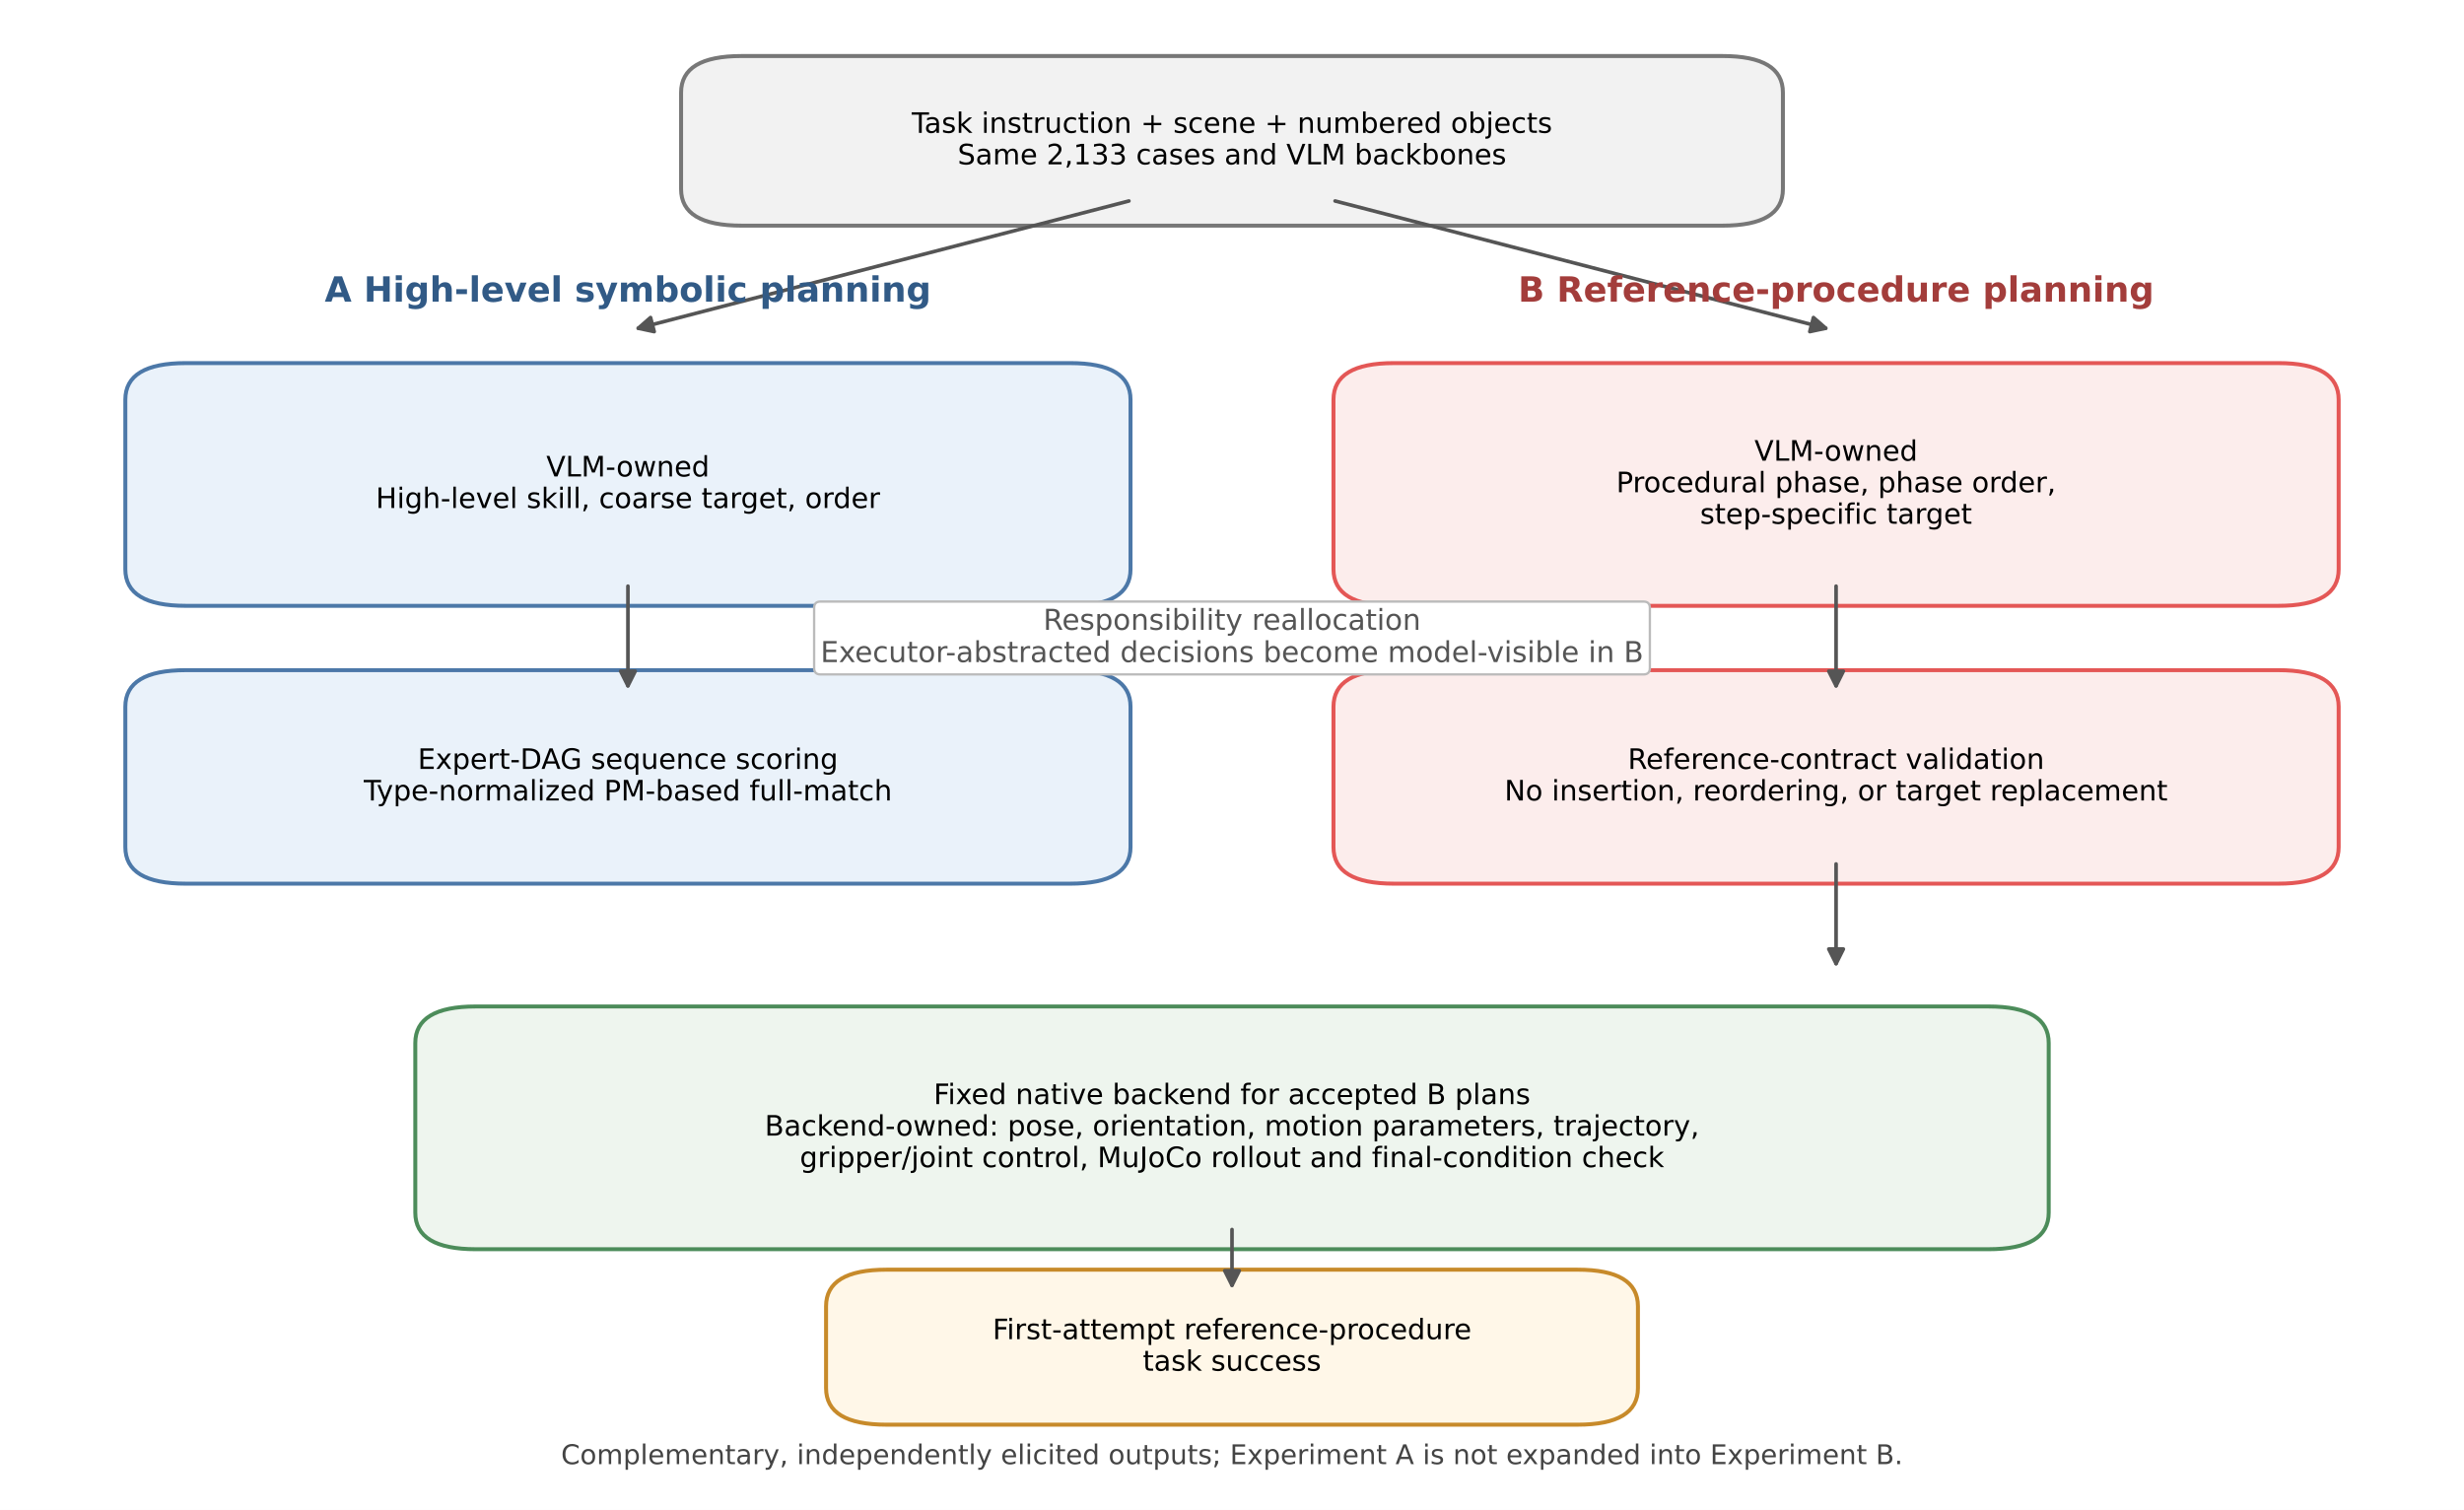
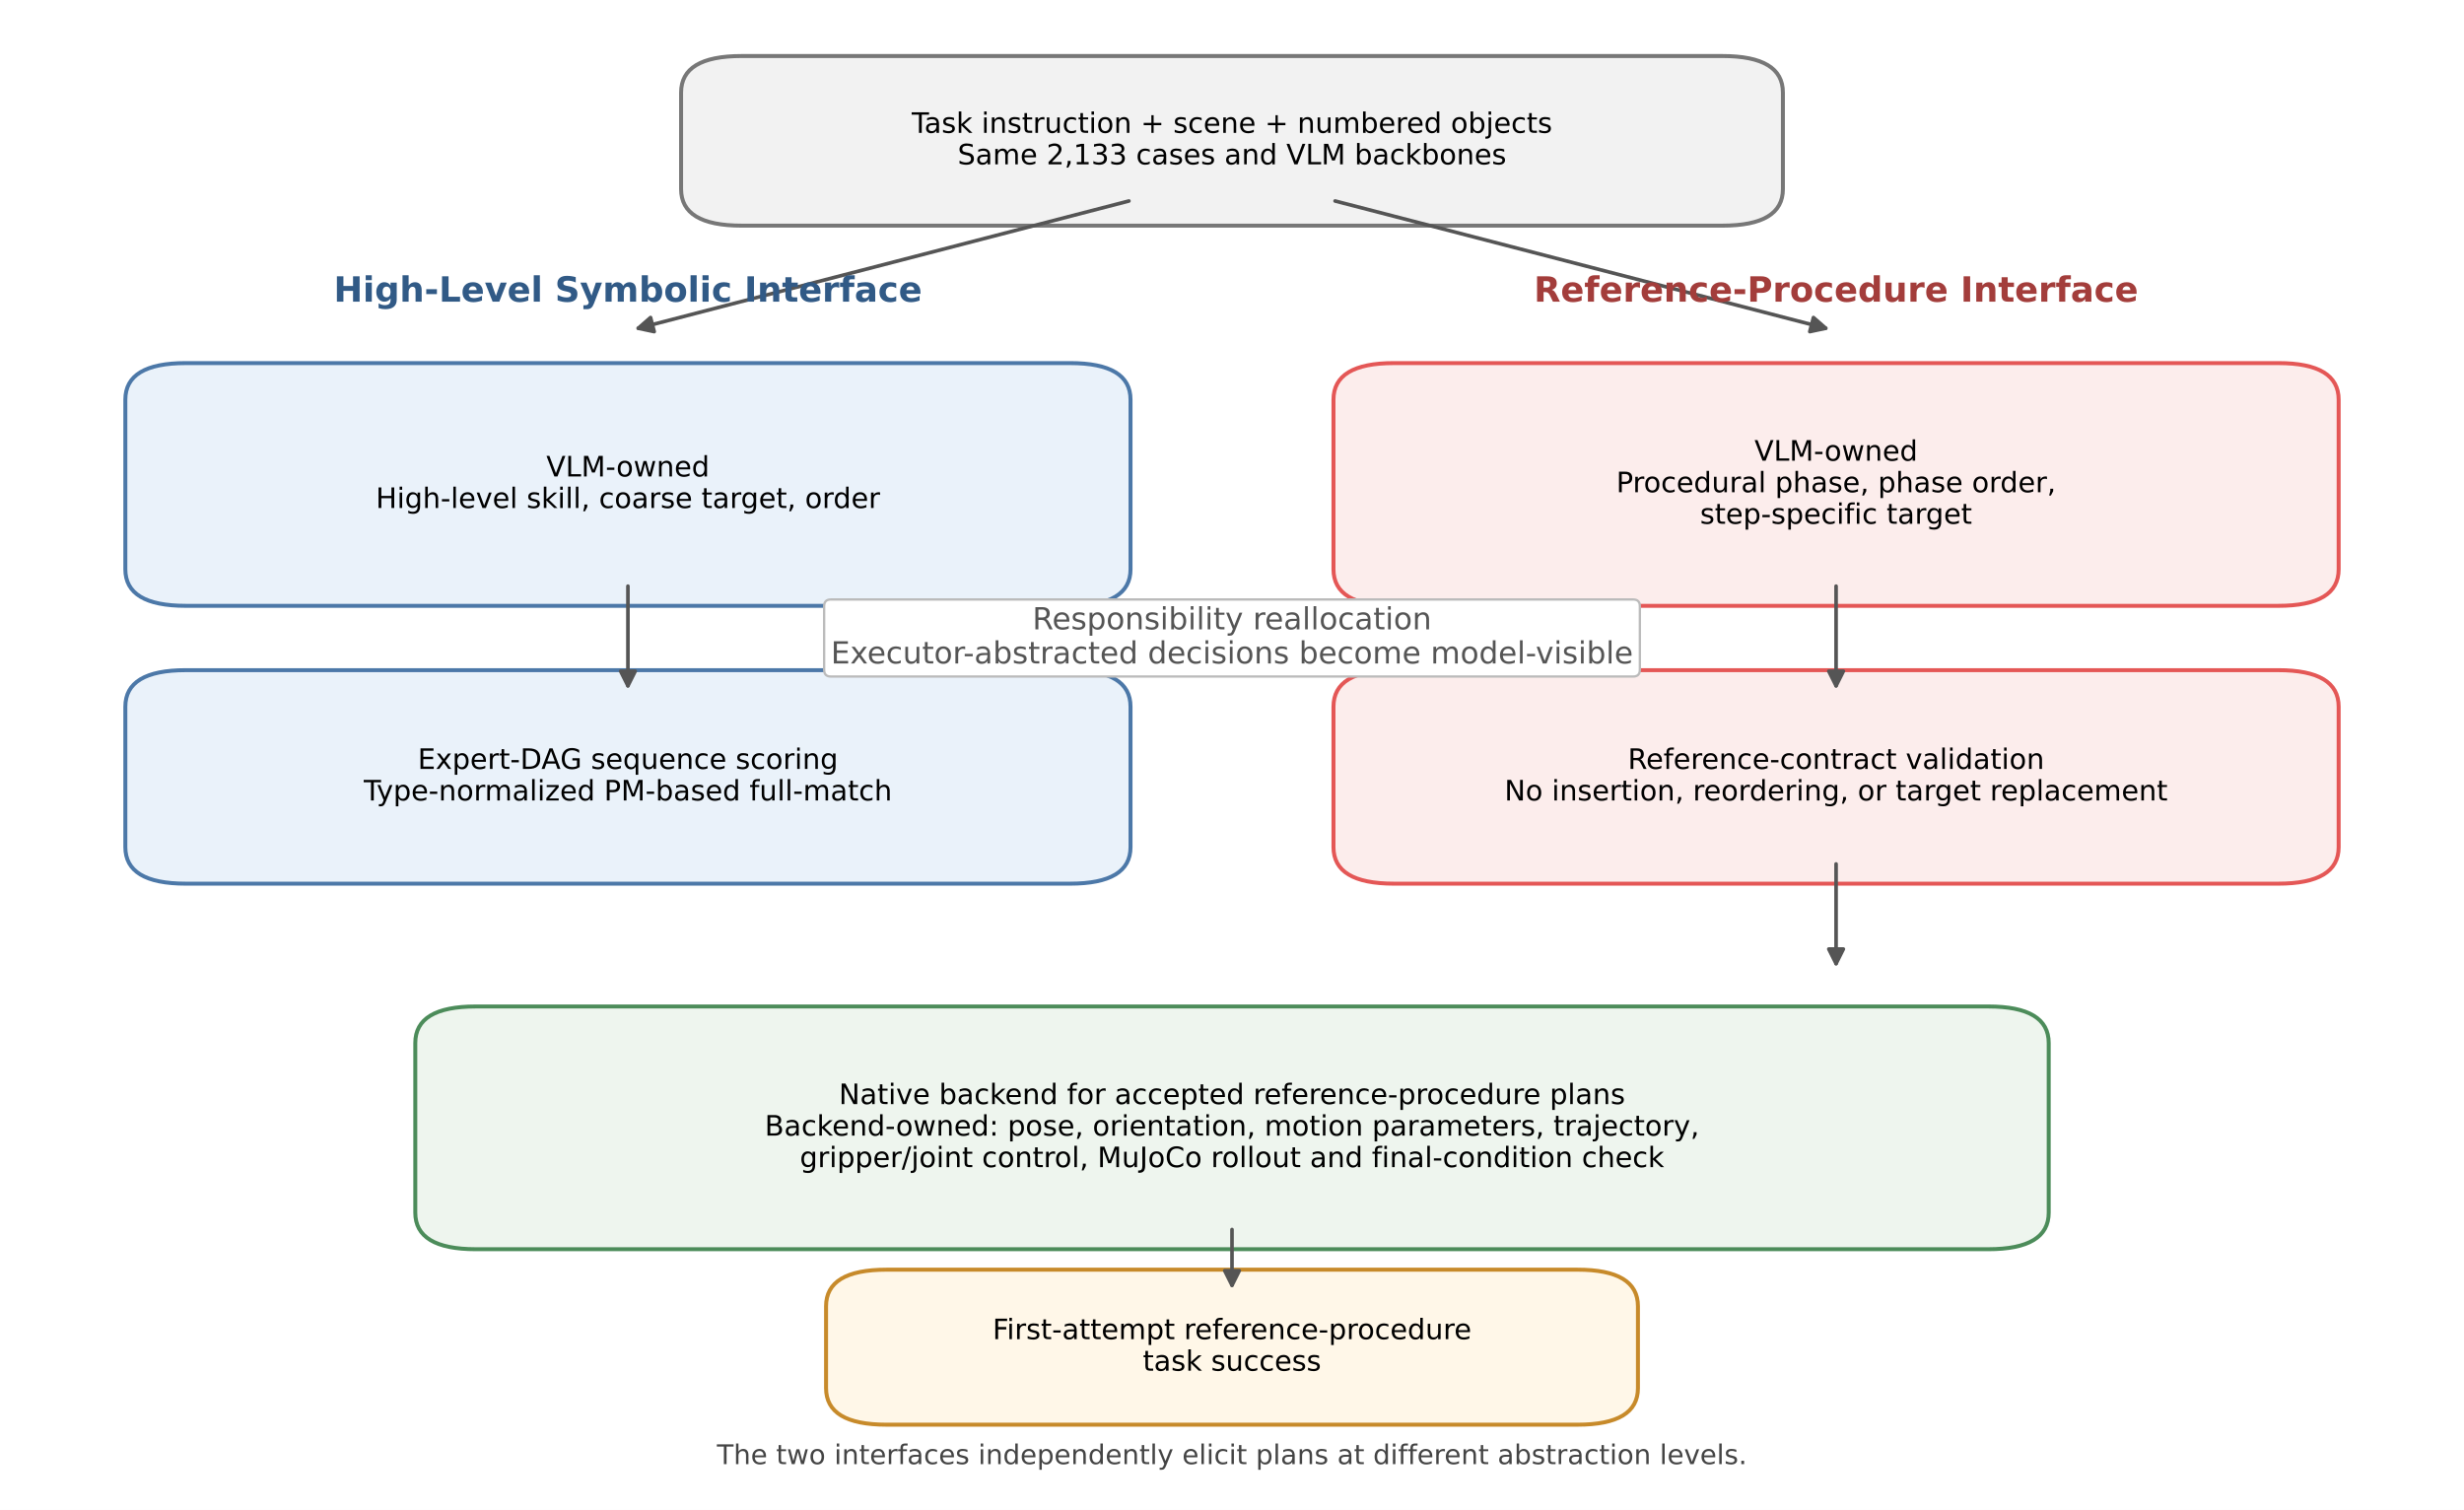
<svg xmlns="http://www.w3.org/2000/svg" width="743.76pt" height="455.76pt" viewBox="0 0 743.76 455.76" version="1.1">
  <defs>
    <style type="text/css">*{stroke-linejoin: round; stroke-linecap: butt}</style>
  </defs>
  <g id="figure_1">
    <g id="patch_1">
      <path d="M 0 455.76 L 743.76 455.76 L 743.76 0 L 0 0 z " style="fill: #ffffff" />
    </g>
    <g id="axes_1">
      <g id="patch_2">
-         <path d="M 223.82 68.108 L 519.94 68.108 Q 538.174 68.108 538.174 57.074 L 538.174 27.944 Q 538.174 16.91 519.94 16.91 L 223.82 16.91 Q 205.586 16.91 205.586 27.944 L 205.586 57.074 Q 205.586 68.108 223.82 68.108 z " clip-path="url(#pe17aa7ebdc)" style="fill: #f2f2f2; stroke: #777777; stroke-width: 1.2; stroke-linejoin: miter" />
+         <path d="M 223.82 68.108 L 519.94 68.108 Q 538.174 68.108 538.174 57.074 L 538.174 27.944 Q 538.174 16.91 519.94 16.91 L 223.82 16.91 Q 205.586 16.91 205.586 27.944 L 205.586 57.074 Q 205.586 68.108 223.82 68.108 z " clip-path="url(#p7c4ab2fa2b)" style="fill: #f2f2f2; stroke: #777777; stroke-width: 1.2; stroke-linejoin: miter" />
      </g>
      <g id="patch_3">
-         <path d="M 340.766 60.666 Q 266.12 80.025 192.664 99.075 " clip-path="url(#pe17aa7ebdc)" style="fill: none; stroke: #555555; stroke-width: 1.1; stroke-linecap: round" />
-         <path d="M 197.476 100.1 L 192.664 99.075 L 196.371 95.841 z " clip-path="url(#pe17aa7ebdc)" style="fill: #555555; stroke: #555555; stroke-width: 1.1; stroke-linecap: round" />
+         <path d="M 340.766 60.666 Q 266.12 80.025 192.664 99.075 " clip-path="url(#p7c4ab2fa2b)" style="fill: none; stroke: #555555; stroke-width: 1.1; stroke-linecap: round" />
+         <path d="M 197.476 100.1 L 192.664 99.075 L 196.371 95.841 z " clip-path="url(#p7c4ab2fa2b)" style="fill: #555555; stroke: #555555; stroke-width: 1.1; stroke-linecap: round" />
      </g>
      <g id="patch_4">
-         <path d="M 402.994 60.666 Q 477.64 80.025 551.096 99.075 " clip-path="url(#pe17aa7ebdc)" style="fill: none; stroke: #555555; stroke-width: 1.1; stroke-linecap: round" />
-         <path d="M 547.389 95.841 L 551.096 99.075 L 546.284 100.1 z " clip-path="url(#pe17aa7ebdc)" style="fill: #555555; stroke: #555555; stroke-width: 1.1; stroke-linecap: round" />
+         <path d="M 402.994 60.666 Q 477.64 80.025 551.096 99.075 " clip-path="url(#p7c4ab2fa2b)" style="fill: none; stroke: #555555; stroke-width: 1.1; stroke-linecap: round" />
+         <path d="M 547.389 95.841 L 551.096 99.075 L 546.284 100.1 z " clip-path="url(#p7c4ab2fa2b)" style="fill: #555555; stroke: #555555; stroke-width: 1.1; stroke-linecap: round" />
      </g>
      <g id="patch_5">
-         <path d="M 56.067 182.861 L 323.013 182.861 Q 341.247 182.861 341.247 171.827 L 341.247 120.63 Q 341.247 109.596 323.013 109.596 L 56.067 109.596 Q 37.833 109.596 37.833 120.63 L 37.833 171.827 Q 37.833 182.861 56.067 182.861 z " clip-path="url(#pe17aa7ebdc)" style="fill: #eaf2fa; stroke: #4c78a8; stroke-width: 1.2; stroke-linejoin: miter" />
+         <path d="M 56.067 182.861 L 323.013 182.861 Q 341.247 182.861 341.247 171.827 L 341.247 120.63 Q 341.247 109.596 323.013 109.596 L 56.067 109.596 Q 37.833 109.596 37.833 120.63 L 37.833 171.827 Q 37.833 182.861 56.067 182.861 z " clip-path="url(#p7c4ab2fa2b)" style="fill: #eaf2fa; stroke: #4c78a8; stroke-width: 1.2; stroke-linejoin: miter" />
      </g>
      <g id="patch_6">
-         <path d="M 420.747 182.861 L 687.693 182.861 Q 705.927 182.861 705.927 171.827 L 705.927 120.63 Q 705.927 109.596 687.693 109.596 L 420.747 109.596 Q 402.513 109.596 402.513 120.63 L 402.513 171.827 Q 402.513 182.861 420.747 182.861 z " clip-path="url(#pe17aa7ebdc)" style="fill: #fcedec; stroke: #e45756; stroke-width: 1.2; stroke-linejoin: miter" />
+         <path d="M 420.747 182.861 L 687.693 182.861 Q 705.927 182.861 705.927 171.827 L 705.927 120.63 Q 705.927 109.596 687.693 109.596 L 420.747 109.596 Q 402.513 109.596 402.513 120.63 L 402.513 171.827 Q 402.513 182.861 420.747 182.861 z " clip-path="url(#p7c4ab2fa2b)" style="fill: #fcedec; stroke: #e45756; stroke-width: 1.2; stroke-linejoin: miter" />
      </g>
      <g id="patch_7">
-         <path d="M 56.067 266.72 L 323.013 266.72 Q 341.247 266.72 341.247 255.686 L 341.247 213.315 Q 341.247 202.281 323.013 202.281 L 56.067 202.281 Q 37.833 202.281 37.833 213.315 L 37.833 255.686 Q 37.833 266.72 56.067 266.72 z " clip-path="url(#pe17aa7ebdc)" style="fill: #eaf2fa; stroke: #4c78a8; stroke-width: 1.2; stroke-linejoin: miter" />
+         <path d="M 56.067 266.72 L 323.013 266.72 Q 341.247 266.72 341.247 255.686 L 341.247 213.315 Q 341.247 202.281 323.013 202.281 L 56.067 202.281 Q 37.833 202.281 37.833 213.315 L 37.833 255.686 Q 37.833 266.72 56.067 266.72 z " clip-path="url(#p7c4ab2fa2b)" style="fill: #eaf2fa; stroke: #4c78a8; stroke-width: 1.2; stroke-linejoin: miter" />
      </g>
      <g id="patch_8">
-         <path d="M 420.747 266.72 L 687.693 266.72 Q 705.927 266.72 705.927 255.686 L 705.927 213.315 Q 705.927 202.281 687.693 202.281 L 420.747 202.281 Q 402.513 202.281 402.513 213.315 L 402.513 255.686 Q 402.513 266.72 420.747 266.72 z " clip-path="url(#pe17aa7ebdc)" style="fill: #fcedec; stroke: #e45756; stroke-width: 1.2; stroke-linejoin: miter" />
+         <path d="M 420.747 266.72 L 687.693 266.72 Q 705.927 266.72 705.927 255.686 L 705.927 213.315 Q 705.927 202.281 687.693 202.281 L 420.747 202.281 Q 402.513 202.281 402.513 213.315 L 402.513 255.686 Q 402.513 266.72 420.747 266.72 z " clip-path="url(#p7c4ab2fa2b)" style="fill: #fcedec; stroke: #e45756; stroke-width: 1.2; stroke-linejoin: miter" />
      </g>
      <g id="patch_9">
-         <path d="M 189.54 176.921 Q 189.54 192.575 189.54 207 " clip-path="url(#pe17aa7ebdc)" style="fill: none; stroke: #555555; stroke-width: 1.1; stroke-linecap: round" />
-         <path d="M 191.74 202.6 L 189.54 207 L 187.34 202.6 z " clip-path="url(#pe17aa7ebdc)" style="fill: #555555; stroke: #555555; stroke-width: 1.1; stroke-linecap: round" />
+         <path d="M 189.54 176.921 Q 189.54 192.575 189.54 207 " clip-path="url(#p7c4ab2fa2b)" style="fill: none; stroke: #555555; stroke-width: 1.1; stroke-linecap: round" />
+         <path d="M 191.74 202.6 L 189.54 207 L 187.34 202.6 z " clip-path="url(#p7c4ab2fa2b)" style="fill: #555555; stroke: #555555; stroke-width: 1.1; stroke-linecap: round" />
      </g>
      <g id="patch_10">
-         <path d="M 554.22 176.921 Q 554.22 192.575 554.22 207 " clip-path="url(#pe17aa7ebdc)" style="fill: none; stroke: #555555; stroke-width: 1.1; stroke-linecap: round" />
-         <path d="M 556.42 202.6 L 554.22 207 L 552.02 202.6 z " clip-path="url(#pe17aa7ebdc)" style="fill: #555555; stroke: #555555; stroke-width: 1.1; stroke-linecap: round" />
+         <path d="M 554.22 176.921 Q 554.22 192.575 554.22 207 " clip-path="url(#p7c4ab2fa2b)" style="fill: none; stroke: #555555; stroke-width: 1.1; stroke-linecap: round" />
+         <path d="M 556.42 202.6 L 554.22 207 L 552.02 202.6 z " clip-path="url(#p7c4ab2fa2b)" style="fill: #555555; stroke: #555555; stroke-width: 1.1; stroke-linecap: round" />
      </g>
      <g id="patch_11">
-         <path d="M 554.22 260.779 Q 554.22 276.434 554.22 290.858 " clip-path="url(#pe17aa7ebdc)" style="fill: none; stroke: #555555; stroke-width: 1.1; stroke-linecap: round" />
-         <path d="M 556.42 286.458 L 554.22 290.858 L 552.02 286.458 z " clip-path="url(#pe17aa7ebdc)" style="fill: #555555; stroke: #555555; stroke-width: 1.1; stroke-linecap: round" />
+         <path d="M 554.22 260.779 Q 554.22 276.434 554.22 290.858 " clip-path="url(#p7c4ab2fa2b)" style="fill: none; stroke: #555555; stroke-width: 1.1; stroke-linecap: round" />
+         <path d="M 556.42 286.458 L 554.22 290.858 L 552.02 286.458 z " clip-path="url(#p7c4ab2fa2b)" style="fill: #555555; stroke: #555555; stroke-width: 1.1; stroke-linecap: round" />
      </g>
      <g id="patch_12">
-         <path d="M 143.59 377.06 L 600.17 377.06 Q 618.404 377.06 618.404 366.026 L 618.404 314.828 Q 618.404 303.794 600.17 303.794 L 143.59 303.794 Q 125.356 303.794 125.356 314.828 L 125.356 366.026 Q 125.356 377.06 143.59 377.06 z " clip-path="url(#pe17aa7ebdc)" style="fill: #eef5ee; stroke: #4c8c5a; stroke-width: 1.2; stroke-linejoin: miter" />
+         <path d="M 143.59 377.06 L 600.17 377.06 Q 618.404 377.06 618.404 366.026 L 618.404 314.828 Q 618.404 303.794 600.17 303.794 L 143.59 303.794 Q 125.356 303.794 125.356 314.828 L 125.356 366.026 Q 125.356 377.06 143.59 377.06 z " clip-path="url(#p7c4ab2fa2b)" style="fill: #eef5ee; stroke: #4c8c5a; stroke-width: 1.2; stroke-linejoin: miter" />
      </g>
      <g id="patch_13">
-         <path d="M 267.582 430.023 L 476.178 430.023 Q 494.412 430.023 494.412 418.989 L 494.412 394.273 Q 494.412 383.239 476.178 383.239 L 267.582 383.239 Q 249.348 383.239 249.348 394.273 L 249.348 418.989 Q 249.348 430.023 267.582 430.023 z " clip-path="url(#pe17aa7ebdc)" style="fill: #fff7e8; stroke: #c78a2a; stroke-width: 1.2; stroke-linejoin: miter" />
+         <path d="M 267.582 430.023 L 476.178 430.023 Q 494.412 430.023 494.412 418.989 L 494.412 394.273 Q 494.412 383.239 476.178 383.239 L 267.582 383.239 Q 249.348 383.239 249.348 394.273 L 249.348 418.989 Q 249.348 430.023 267.582 430.023 z " clip-path="url(#p7c4ab2fa2b)" style="fill: #fff7e8; stroke: #c78a2a; stroke-width: 1.2; stroke-linejoin: miter" />
      </g>
      <g id="patch_14">
-         <path d="M 371.88 371.117 Q 371.88 380.148 371.88 387.95 " clip-path="url(#pe17aa7ebdc)" style="fill: none; stroke: #555555; stroke-width: 1.1; stroke-linecap: round" />
-         <path d="M 374.08 383.55 L 371.88 387.95 L 369.68 383.55 z " clip-path="url(#pe17aa7ebdc)" style="fill: #555555; stroke: #555555; stroke-width: 1.1; stroke-linecap: round" />
+         <path d="M 371.88 371.117 Q 371.88 380.148 371.88 387.95 " clip-path="url(#p7c4ab2fa2b)" style="fill: none; stroke: #555555; stroke-width: 1.1; stroke-linecap: round" />
+         <path d="M 374.08 383.55 L 371.88 387.95 L 369.68 383.55 z " clip-path="url(#p7c4ab2fa2b)" style="fill: #555555; stroke: #555555; stroke-width: 1.1; stroke-linecap: round" />
      </g>
      <g id="text_1">
        <text style="font: 8.5px 'DejaVu Sans'" transform="translate(275.2164 40.0952)">Task instruction + scene + numbered objects</text>
        <text style="font: 8.5px 'DejaVu Sans'" transform="translate(289.0581 49.61334)">Same 2,133 cases and VLM backbones</text>
      </g>
      <g id="text_2">
-         <text style="fill: #315a86; font: 700 10.5px 'DejaVu Sans'; text-anchor: middle" x="189.54" y="91.058" transform="rotate(-0 189.54 91.0584)">A  High-level symbolic planning</text>
+         <text style="fill: #315a86; font: 700 10.5px 'DejaVu Sans'; text-anchor: middle" x="189.54" y="91.058" transform="rotate(-0 189.54 91.0584)">High-Level Symbolic Interface</text>
      </g>
      <g id="text_3">
-         <text style="fill: #a33d3b; font: 700 10.5px 'DejaVu Sans'; text-anchor: middle" x="554.22" y="91.058" transform="rotate(-0 554.22 91.0584)">B  Reference-procedure planning</text>
+         <text style="fill: #a33d3b; font: 700 10.5px 'DejaVu Sans'; text-anchor: middle" x="554.22" y="91.058" transform="rotate(-0 554.22 91.0584)">Reference-Procedure Interface</text>
      </g>
      <g id="text_4">
        <text style="font: 8.5px 'DejaVu Sans'" transform="translate(164.902 143.8148)">VLM-owned</text>
        <text style="font: 8.5px 'DejaVu Sans'" transform="translate(113.4358 153.3329)">High-level skill, coarse target, order</text>
      </g>
      <g id="text_5">
        <text style="font: 8.5px 'DejaVu Sans'" transform="translate(529.582 139.0557)">VLM-owned</text>
        <text style="font: 8.5px 'DejaVu Sans'" transform="translate(487.8669 148.5739)">Procedural phase, phase order,</text>
        <text style="font: 8.5px 'DejaVu Sans'" transform="translate(513.1617 158.092)">step-specific target</text>
      </g>
      <g id="text_6">
        <text style="font: 8.5px 'DejaVu Sans'" transform="translate(126.1021 232.0868)">Expert-DAG sequence scoring</text>
        <text style="font: 8.5px 'DejaVu Sans'" transform="translate(109.8113 241.6049)">Type-normalized PM-based full-match</text>
      </g>
      <g id="text_7">
        <text style="font: 8.5px 'DejaVu Sans'" transform="translate(491.3598 232.0868)">Reference-contract validation</text>
        <text style="font: 8.5px 'DejaVu Sans'" transform="translate(454.1352 241.6049)">No insertion, reordering, or target replacement</text>
      </g>
      <g id="text_8">
-         <text style="font: 8.5px 'DejaVu Sans'" transform="translate(281.8139 333.2541)">Fixed native backend for accepted B plans</text>
+         <text style="font: 8.5px 'DejaVu Sans'" transform="translate(253.224 333.2541)">Native backend for accepted reference-procedure plans</text>
        <text style="font: 8.5px 'DejaVu Sans'" transform="translate(230.8378 342.7723)">Backend-owned: pose, orientation, motion parameters, trajectory,</text>
        <text style="font: 8.5px 'DejaVu Sans'" transform="translate(241.4236 352.2904)">gripper/joint control, MuJoCo rollout and final-condition check</text>
      </g>
      <g id="text_9">
        <text style="font: 8.5px 'DejaVu Sans'" transform="translate(299.6127 404.2172)">First-attempt reference-procedure</text>
        <text style="font: 8.5px 'DejaVu Sans'" transform="translate(344.9596 413.7353)">task success</text>
      </g>
      <g id="text_10">
-         <text style="fill: #444444; font: 8.2px 'DejaVu Sans'; text-anchor: middle" x="371.88" y="441.94" transform="rotate(-0 371.88 441.9396)">Complementary, independently elicited outputs; Experiment A is not expanded into Experiment B.</text>
+         <text style="fill: #444444; font: 8.2px 'DejaVu Sans'; text-anchor: middle" x="371.88" y="441.94" transform="rotate(-0 371.88 441.9396)">The two interfaces independently elicit plans at different abstraction levels.</text>
      </g>
      <g id="text_11">
        <g id="patch_15">
-           <path d="M 247.662 203.566 L 496.098 203.566 Q 498.012 203.566 498.012 201.652 L 498.012 183.49 Q 498.012 181.576 496.098 181.576 L 247.662 181.576 Q 245.748 181.576 245.748 183.49 L 245.748 201.652 Q 245.748 203.566 247.662 203.566 z " style="fill: #ffffff; stroke: #bbbbbb; stroke-width: 0.7; stroke-linejoin: miter" />
+           <path d="M 250.796 204.198 L 492.964 204.198 Q 494.988 204.198 494.988 202.174 L 494.988 182.968 Q 494.988 180.944 492.964 180.944 L 250.796 180.944 Q 248.772 180.944 248.772 182.968 L 248.772 202.174 Q 248.772 204.198 250.796 204.198 z " style="fill: #ffffff; stroke: #bbbbbb; stroke-width: 0.7; stroke-linejoin: miter" />
        </g>
-         <text style="fill: #555555; font: 8.7px 'DejaVu Sans'" transform="translate(314.9052 190.1008)">Responsibility reallocation</text>
-         <text style="fill: #555555; font: 8.7px 'DejaVu Sans'" transform="translate(247.6617 199.8429)">Executor-abstracted decisions become model-visible in B</text>
+         <text style="fill: #555555; font: 9.2px 'DejaVu Sans'" transform="translate(311.6308 189.9588)">Responsibility reallocation</text>
+         <text style="fill: #555555; font: 9.2px 'DejaVu Sans'" transform="translate(250.7958 200.2608)">Executor-abstracted decisions become model-visible</text>
      </g>
    </g>
  </g>
  <defs>
-     <clipPath id="pe17aa7ebdc">
+     <clipPath id="p7c4ab2fa2b">
      <rect x="7.2" y="7.2" width="729.36" height="441.36" />
    </clipPath>
  </defs>
</svg>
